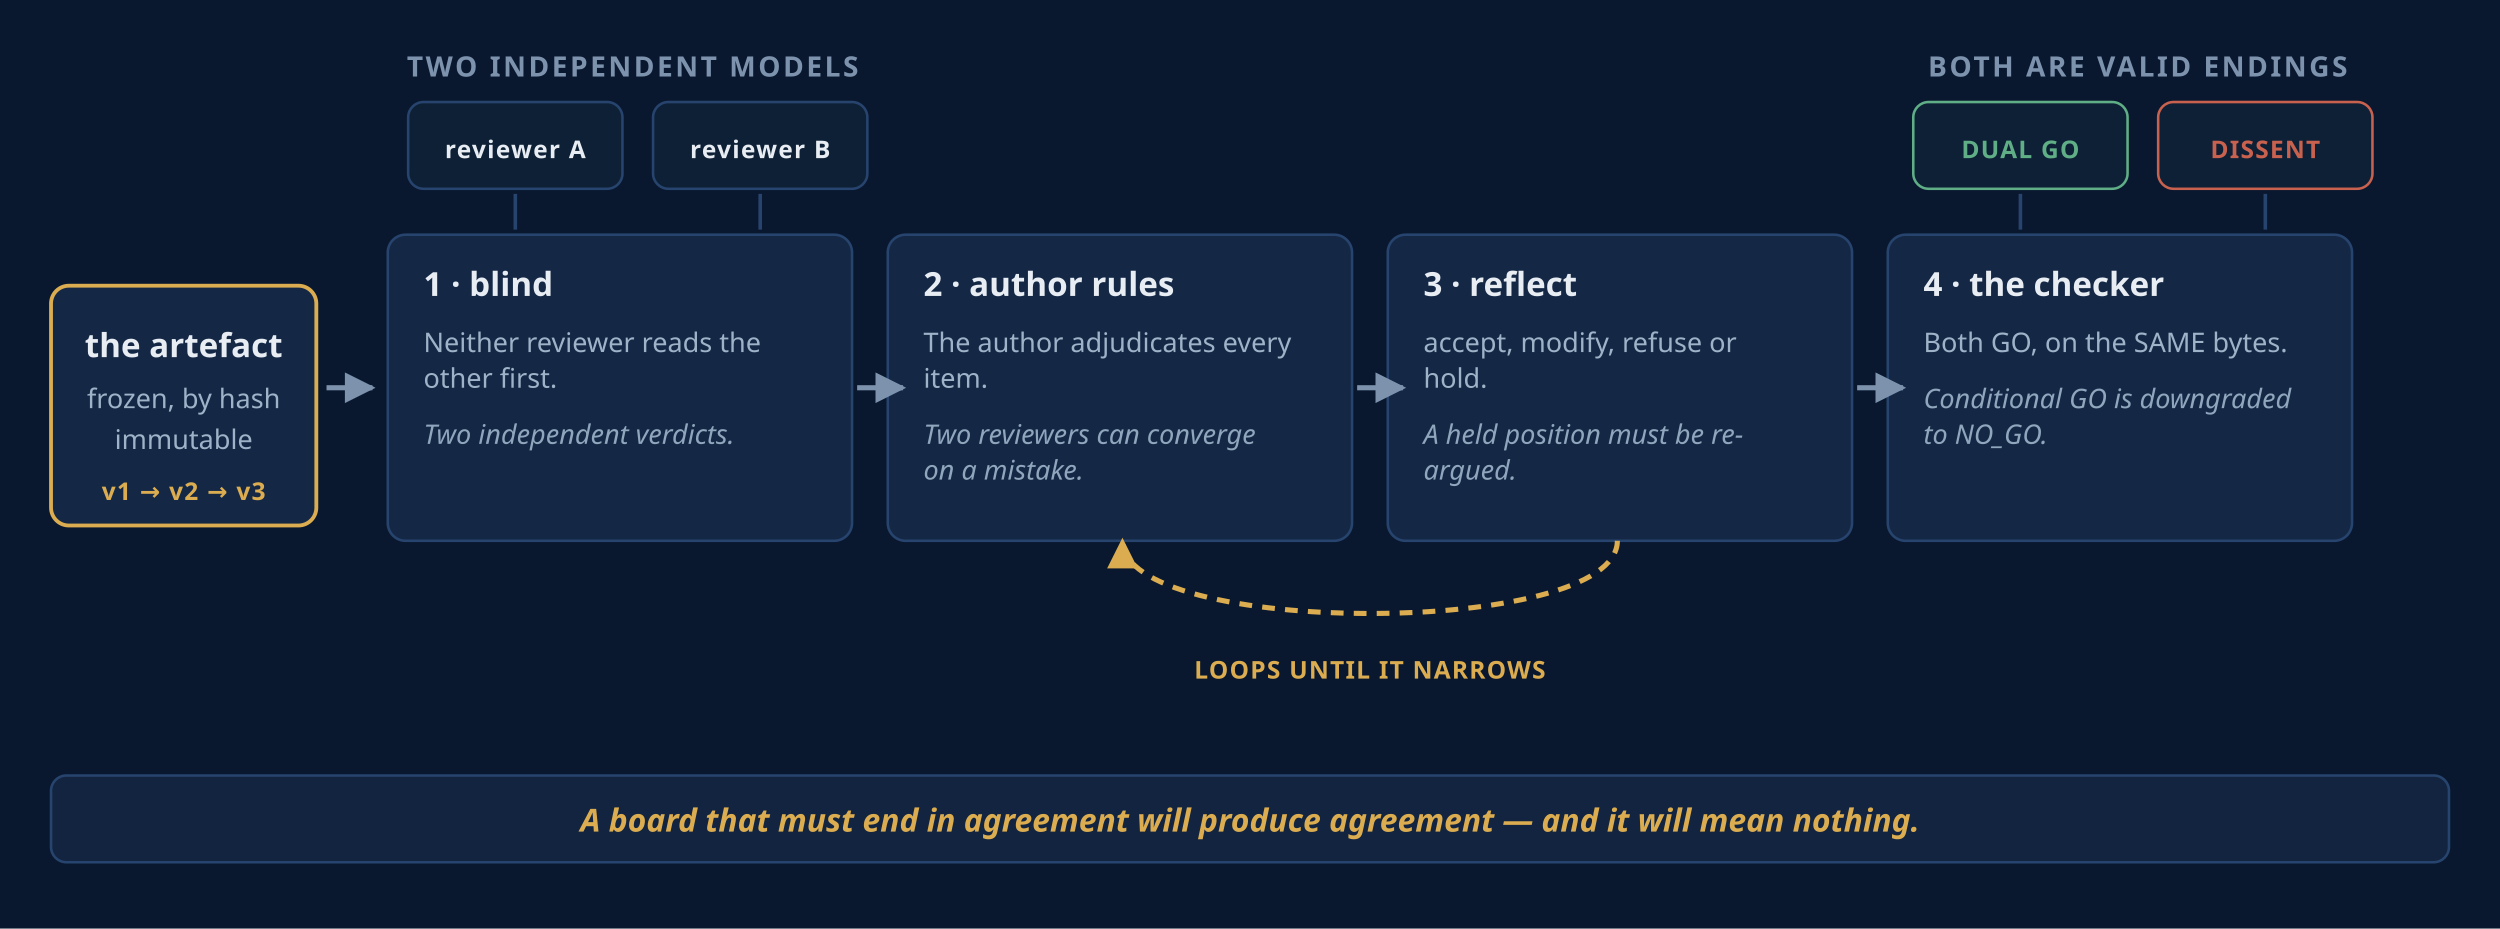
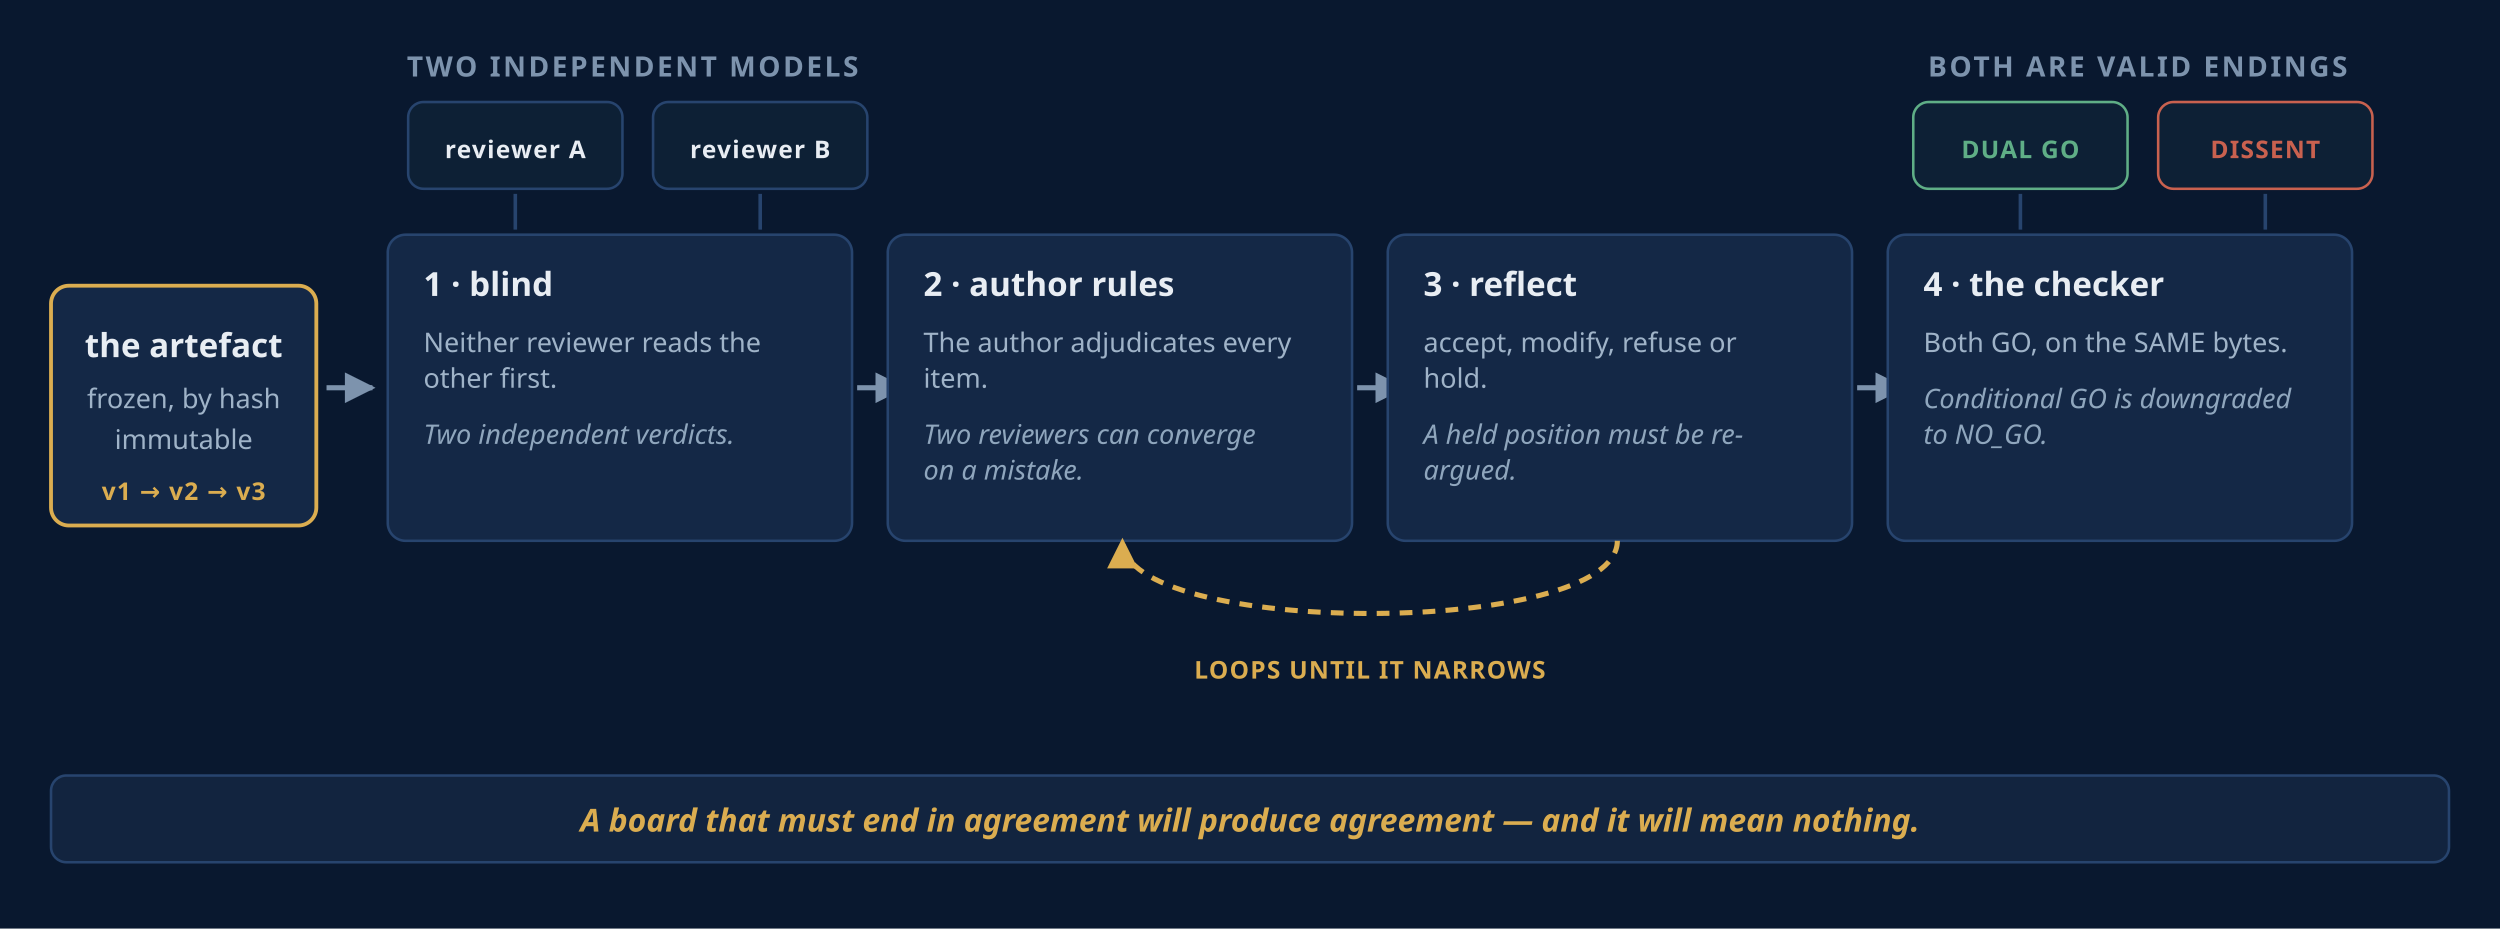
- <svg xmlns="http://www.w3.org/2000/svg" viewBox="0 0 980 364" role="img" aria-label="The murderboard cycle: two reviewers write blind, argue point by point, the author rules, the reviewers reflect and may hold, the loop repeats until a machine checker confirms both reviewers issued GO on the identical bytes. Dual GO and recorded dissent are both valid endings.">
+ <svg xmlns="http://www.w3.org/2000/svg" viewBox="0 0 980 364" role="img" aria-label="The murderboard cycle, revealed in nine steps: a frozen artefact, two independent models, blind first rounds, the author ruling, the reviewers reflecting, the loop between them, the machine checker, and the two valid endings - dual GO or recorded dissent.">
  <style>.hd{font:700 11px system-ui,sans-serif;letter-spacing:.09em}.ph{font:700 13px system-ui,sans-serif;fill:#e8edf3}.mc{font:400 10.6px system-ui,sans-serif;fill:#9fb3c8}.mi{font:italic 400 10.6px system-ui,sans-serif;fill:#8fa6bd}.tag{font:600 9.6px system-ui,sans-serif;letter-spacing:.05em}.ft{font:italic 600 12.5px system-ui,sans-serif;fill:#dbad50}</style>
  <defs>
    <marker id="ar" viewBox="0 0 10 10" refX="9" refY="5" markerWidth="6" markerHeight="6" orient="auto">
      <path d="M0 0 L10 5 L0 10 z" fill="#7d93ad" />
    </marker>
    <marker id="ag" viewBox="0 0 10 10" refX="9" refY="5" markerWidth="6" markerHeight="6" orient="auto">
      <path d="M0 0 L10 5 L0 10 z" fill="#dbad50" />
    </marker>
  </defs>
  <rect width="980" height="364" fill="#09182f" />
-   <rect x="20" y="112" width="104" height="94" rx="7" fill="#142846" stroke="#dbad50" stroke-width="1.5" />
-   <text x="72" y="140" class="ph" text-anchor="middle">the artefact</text>
-   <text x="72" y="160" class="mc" text-anchor="middle">frozen, by hash</text>
-   <text x="72" y="176" class="mc" text-anchor="middle">immutable</text>
-   <text x="72" y="196" class="tag" text-anchor="middle" fill="#dbad50">v1 → v2 → v3</text>
-   <rect x="152" y="92" width="182" height="120" rx="7" fill="#142846" stroke="#27446e" />
-   <text x="166" y="116" class="ph">1 · blind</text>
-   <text x="166" y="138" class="mc">Neither reviewer reads the</text>
-   <text x="166" y="152" class="mc">other first.</text>
-   <text x="166" y="174" class="mi">Two independent verdicts.</text>
-   <rect x="348" y="92" width="182" height="120" rx="7" fill="#142846" stroke="#27446e" />
-   <text x="362" y="116" class="ph">2 · author rules</text>
-   <text x="362" y="138" class="mc">The author adjudicates every</text>
-   <text x="362" y="152" class="mc">item.</text>
-   <text x="362" y="174" class="mi">Two reviewers can converge</text>
-   <text x="362" y="188" class="mi">on a mistake.</text>
-   <rect x="544" y="92" width="182" height="120" rx="7" fill="#142846" stroke="#27446e" />
-   <text x="558" y="116" class="ph">3 · reflect</text>
-   <text x="558" y="138" class="mc">accept, modify, refuse or</text>
-   <text x="558" y="152" class="mc">hold.</text>
-   <text x="558" y="174" class="mi">A held position must be re-</text>
-   <text x="558" y="188" class="mi">argued.</text>
-   <rect x="740" y="92" width="182" height="120" rx="7" fill="#142846" stroke="#27446e" />
-   <text x="754" y="116" class="ph">4 · the checker</text>
-   <text x="754" y="138" class="mc">Both GO, on the SAME bytes.</text>
-   <text x="754" y="160" class="mi">Conditional GO is downgraded</text>
-   <text x="754" y="174" class="mi">to NO_GO.</text>
-   <line x1="128" y1="152" x2="146" y2="152" stroke="#7d93ad" stroke-width="2" marker-end="url(#ar)" />
-   <line x1="336" y1="152" x2="354" y2="152" stroke="#7d93ad" stroke-width="2" marker-end="url(#ar)" />
-   <line x1="532" y1="152" x2="550" y2="152" stroke="#7d93ad" stroke-width="2" marker-end="url(#ar)" />
-   <line x1="728" y1="152" x2="746" y2="152" stroke="#7d93ad" stroke-width="2" marker-end="url(#ar)" />
-   <path d="M634,212 C634,250 440,250 440,212" fill="none" stroke="#dbad50" stroke-width="2" stroke-dasharray="5 4" marker-end="url(#ag)" />
-   <text x="537" y="266" class="tag" text-anchor="middle" fill="#dbad50">LOOPS UNTIL IT NARROWS</text>
-   <text x="248" y="30" class="hd" fill="#7d93ad" text-anchor="middle">TWO INDEPENDENT MODELS</text>
-   <rect x="160" y="40" width="84" height="34" rx="6" fill="#0d2035" stroke="#27446e" />
-   <text x="202" y="62" class="tag" text-anchor="middle" fill="#e8edf3">reviewer A</text>
-   <line x1="202" y1="76" x2="202" y2="90" stroke="#27446e" stroke-width="1.4" />
-   <rect x="256" y="40" width="84" height="34" rx="6" fill="#0d2035" stroke="#27446e" />
-   <text x="298" y="62" class="tag" text-anchor="middle" fill="#e8edf3">reviewer B</text>
-   <line x1="298" y1="76" x2="298" y2="90" stroke="#27446e" stroke-width="1.4" />
-   <text x="838" y="30" class="hd" fill="#7d93ad" text-anchor="middle">BOTH ARE VALID ENDINGS</text>
-   <rect x="750" y="40" width="84" height="34" rx="6" fill="#0d2035" stroke="#5fae86" />
-   <text x="792" y="62" class="tag" text-anchor="middle" fill="#5fae86">DUAL GO</text>
-   <line x1="792" y1="76" x2="792" y2="90" stroke="#27446e" stroke-width="1.4" />
-   <rect x="846" y="40" width="84" height="34" rx="6" fill="#0d2035" stroke="#c9614f" />
-   <text x="888" y="62" class="tag" text-anchor="middle" fill="#c9614f">DISSENT</text>
-   <line x1="888" y1="76" x2="888" y2="90" stroke="#27446e" stroke-width="1.4" />
-   <rect x="20" y="304" width="940" height="34" rx="6" fill="#12243f" stroke="#27446e" />
-   <text x="490" y="326" class="ft" text-anchor="middle">A board that must end in agreement will produce agreement — and it will mean nothing.</text>
+   <g data-frag="1">
+     <rect x="20" y="112" width="104" height="94" rx="7" fill="#142846" stroke="#dbad50" stroke-width="1.5" />
+     <text x="72" y="140" class="ph" text-anchor="middle">the artefact</text>
+     <text x="72" y="160" class="mc" text-anchor="middle">frozen, by hash</text>
+     <text x="72" y="176" class="mc" text-anchor="middle">immutable</text>
+     <text x="72" y="196" class="tag" text-anchor="middle" fill="#dbad50">v1 → v2 → v3</text>
+   </g>
+   <g data-frag="2">
+     <text x="248" y="30" class="hd" fill="#7d93ad" text-anchor="middle">TWO INDEPENDENT MODELS</text>
+     <rect x="160" y="40" width="84" height="34" rx="6" fill="#0d2035" stroke="#27446e" />
+     <text x="202" y="62" class="tag" text-anchor="middle" fill="#e8edf3">reviewer A</text>
+     <line x1="202" y1="76" x2="202" y2="90" stroke="#27446e" stroke-width="1.4" />
+     <rect x="256" y="40" width="84" height="34" rx="6" fill="#0d2035" stroke="#27446e" />
+     <text x="298" y="62" class="tag" text-anchor="middle" fill="#e8edf3">reviewer B</text>
+     <line x1="298" y1="76" x2="298" y2="90" stroke="#27446e" stroke-width="1.4" />
+   </g>
+   <g data-frag="3">
+     <line x1="128" y1="152" x2="146" y2="152" stroke="#7d93ad" stroke-width="2" marker-end="url(#ar)" />
+     <rect x="152" y="92" width="182" height="120" rx="7" fill="#142846" stroke="#27446e" />
+     <text x="166" y="116" class="ph">1 · blind</text>
+     <text x="166" y="138" class="mc">Neither reviewer reads the</text>
+     <text x="166" y="152" class="mc">other first.</text>
+     <text x="166" y="174" class="mi">Two independent verdicts.</text>
+   </g>
+   <g data-frag="4">
+     <line x1="336" y1="152" x2="354" y2="152" stroke="#7d93ad" stroke-width="2" marker-end="url(#ar)" />
+     <rect x="348" y="92" width="182" height="120" rx="7" fill="#142846" stroke="#27446e" />
+     <text x="362" y="116" class="ph">2 · author rules</text>
+     <text x="362" y="138" class="mc">The author adjudicates every</text>
+     <text x="362" y="152" class="mc">item.</text>
+     <text x="362" y="174" class="mi">Two reviewers can converge</text>
+     <text x="362" y="188" class="mi">on a mistake.</text>
+   </g>
+   <g data-frag="5">
+     <line x1="532" y1="152" x2="550" y2="152" stroke="#7d93ad" stroke-width="2" marker-end="url(#ar)" />
+     <rect x="544" y="92" width="182" height="120" rx="7" fill="#142846" stroke="#27446e" />
+     <text x="558" y="116" class="ph">3 · reflect</text>
+     <text x="558" y="138" class="mc">accept, modify, refuse or</text>
+     <text x="558" y="152" class="mc">hold.</text>
+     <text x="558" y="174" class="mi">A held position must be re-</text>
+     <text x="558" y="188" class="mi">argued.</text>
+   </g>
+   <g data-frag="7">
+     <line x1="728" y1="152" x2="746" y2="152" stroke="#7d93ad" stroke-width="2" marker-end="url(#ar)" />
+     <rect x="740" y="92" width="182" height="120" rx="7" fill="#142846" stroke="#27446e" />
+     <text x="754" y="116" class="ph">4 · the checker</text>
+     <text x="754" y="138" class="mc">Both GO, on the SAME bytes.</text>
+     <text x="754" y="160" class="mi">Conditional GO is downgraded</text>
+     <text x="754" y="174" class="mi">to NO_GO.</text>
+   </g>
+   <g data-frag="6">
+     <path d="M634,212 C634,250 440,250 440,212" fill="none" stroke="#dbad50" stroke-width="2" stroke-dasharray="5 4" marker-end="url(#ag)" />
+     <text x="537" y="266" class="tag" text-anchor="middle" fill="#dbad50">LOOPS UNTIL IT NARROWS</text>
+   </g>
+   <g data-frag="8">
+     <text x="838" y="30" class="hd" fill="#7d93ad" text-anchor="middle">BOTH ARE VALID ENDINGS</text>
+     <rect x="750" y="40" width="84" height="34" rx="6" fill="#0d2035" stroke="#5fae86" />
+     <text x="792" y="62" class="tag" text-anchor="middle" fill="#5fae86">DUAL GO</text>
+     <line x1="792" y1="76" x2="792" y2="90" stroke="#27446e" stroke-width="1.4" />
+     <rect x="846" y="40" width="84" height="34" rx="6" fill="#0d2035" stroke="#c9614f" />
+     <text x="888" y="62" class="tag" text-anchor="middle" fill="#c9614f">DISSENT</text>
+     <line x1="888" y1="76" x2="888" y2="90" stroke="#27446e" stroke-width="1.4" />
+   </g>
+   <g data-frag="9">
+     <rect x="20" y="304" width="940" height="34" rx="6" fill="#12243f" stroke="#27446e" />
+     <text x="490" y="326" class="ft" text-anchor="middle">A board that must end in agreement will produce agreement — and it will mean nothing.</text>
+   </g>
</svg>
